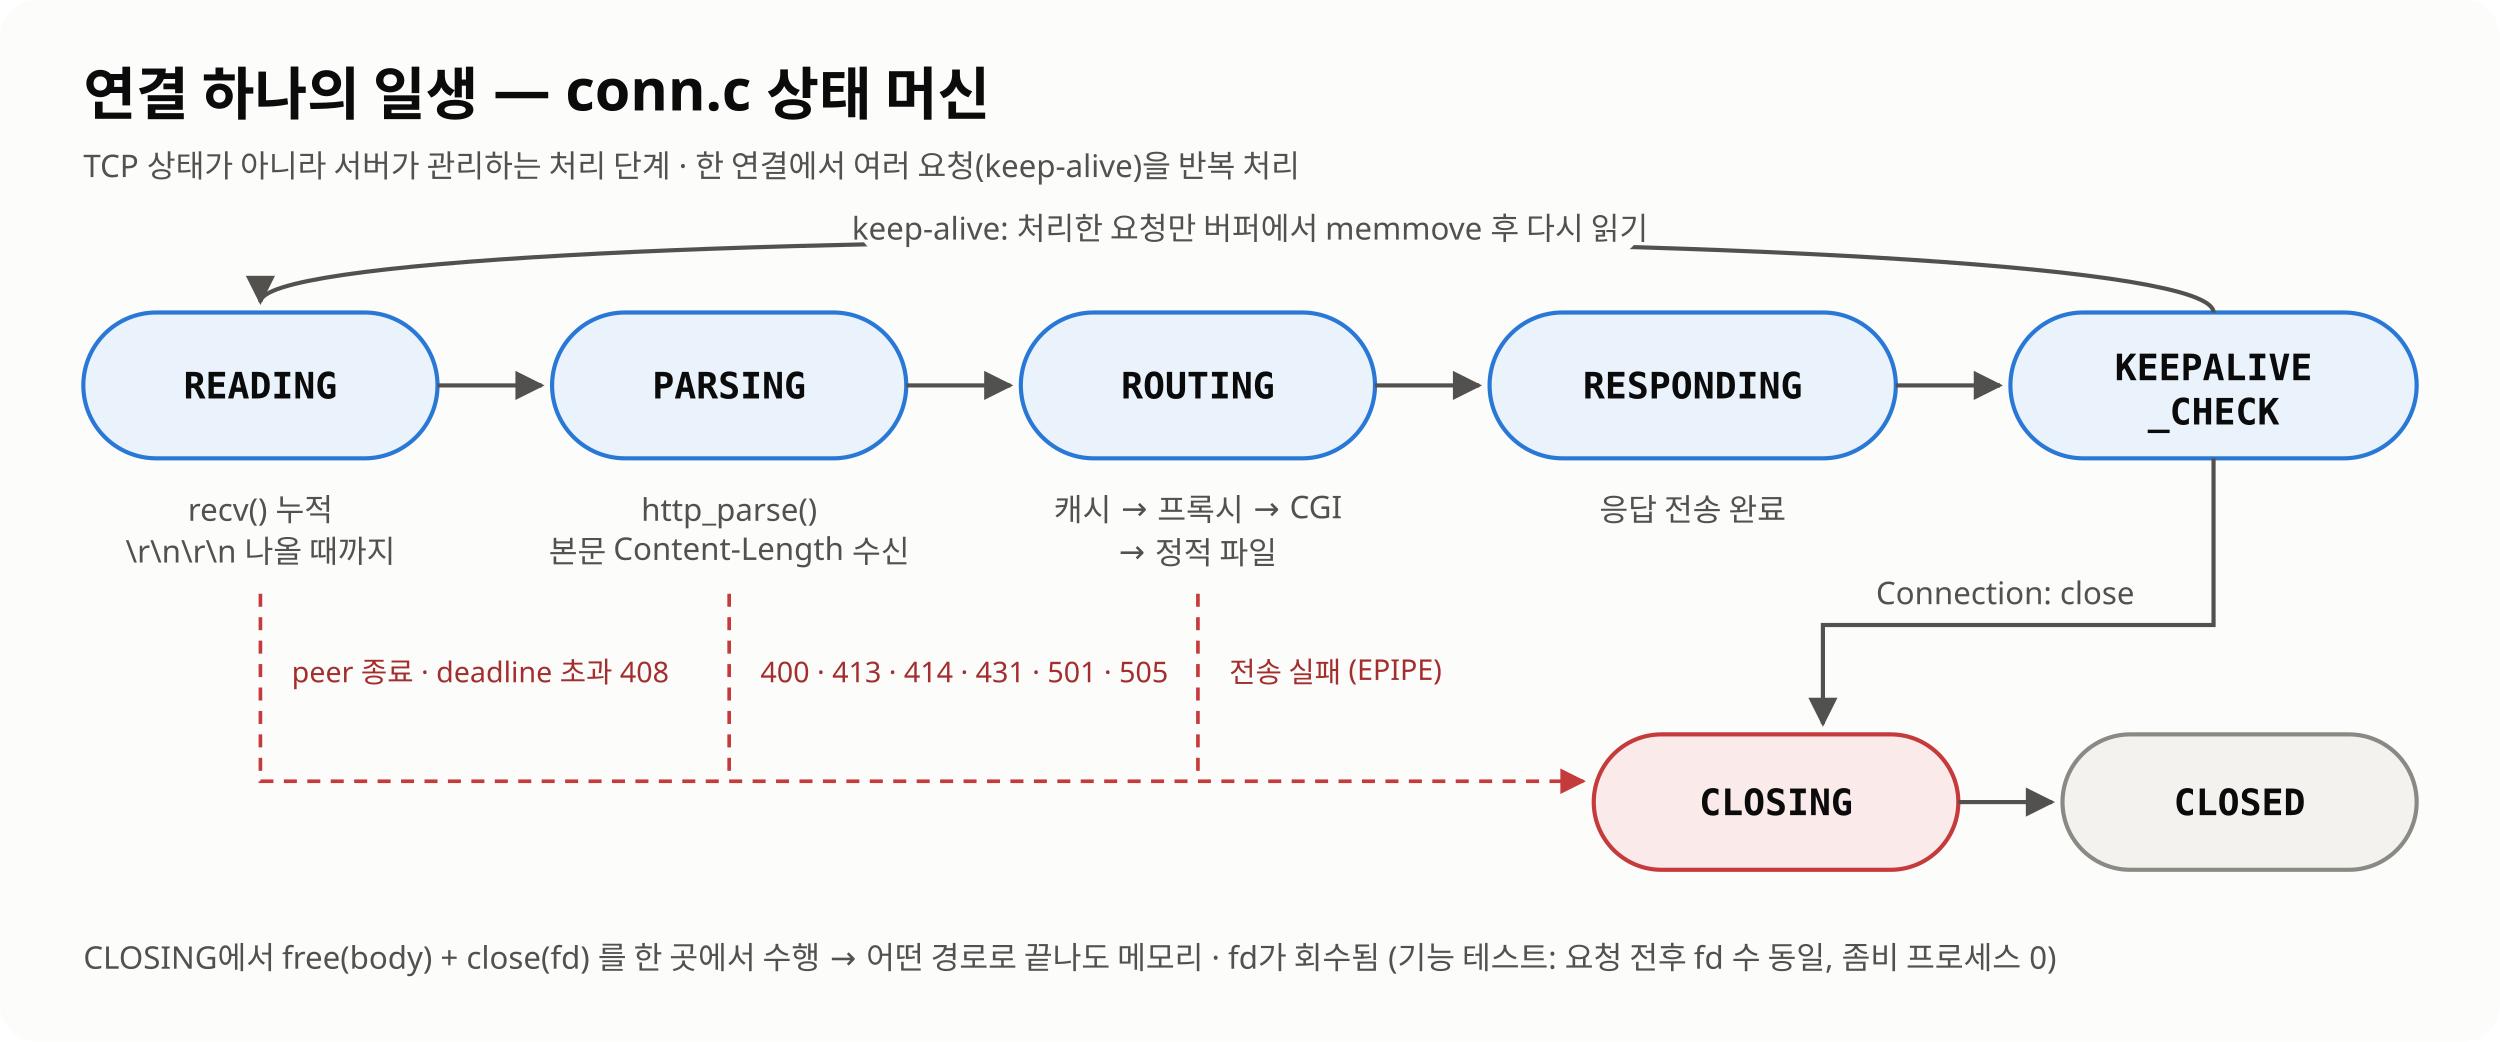
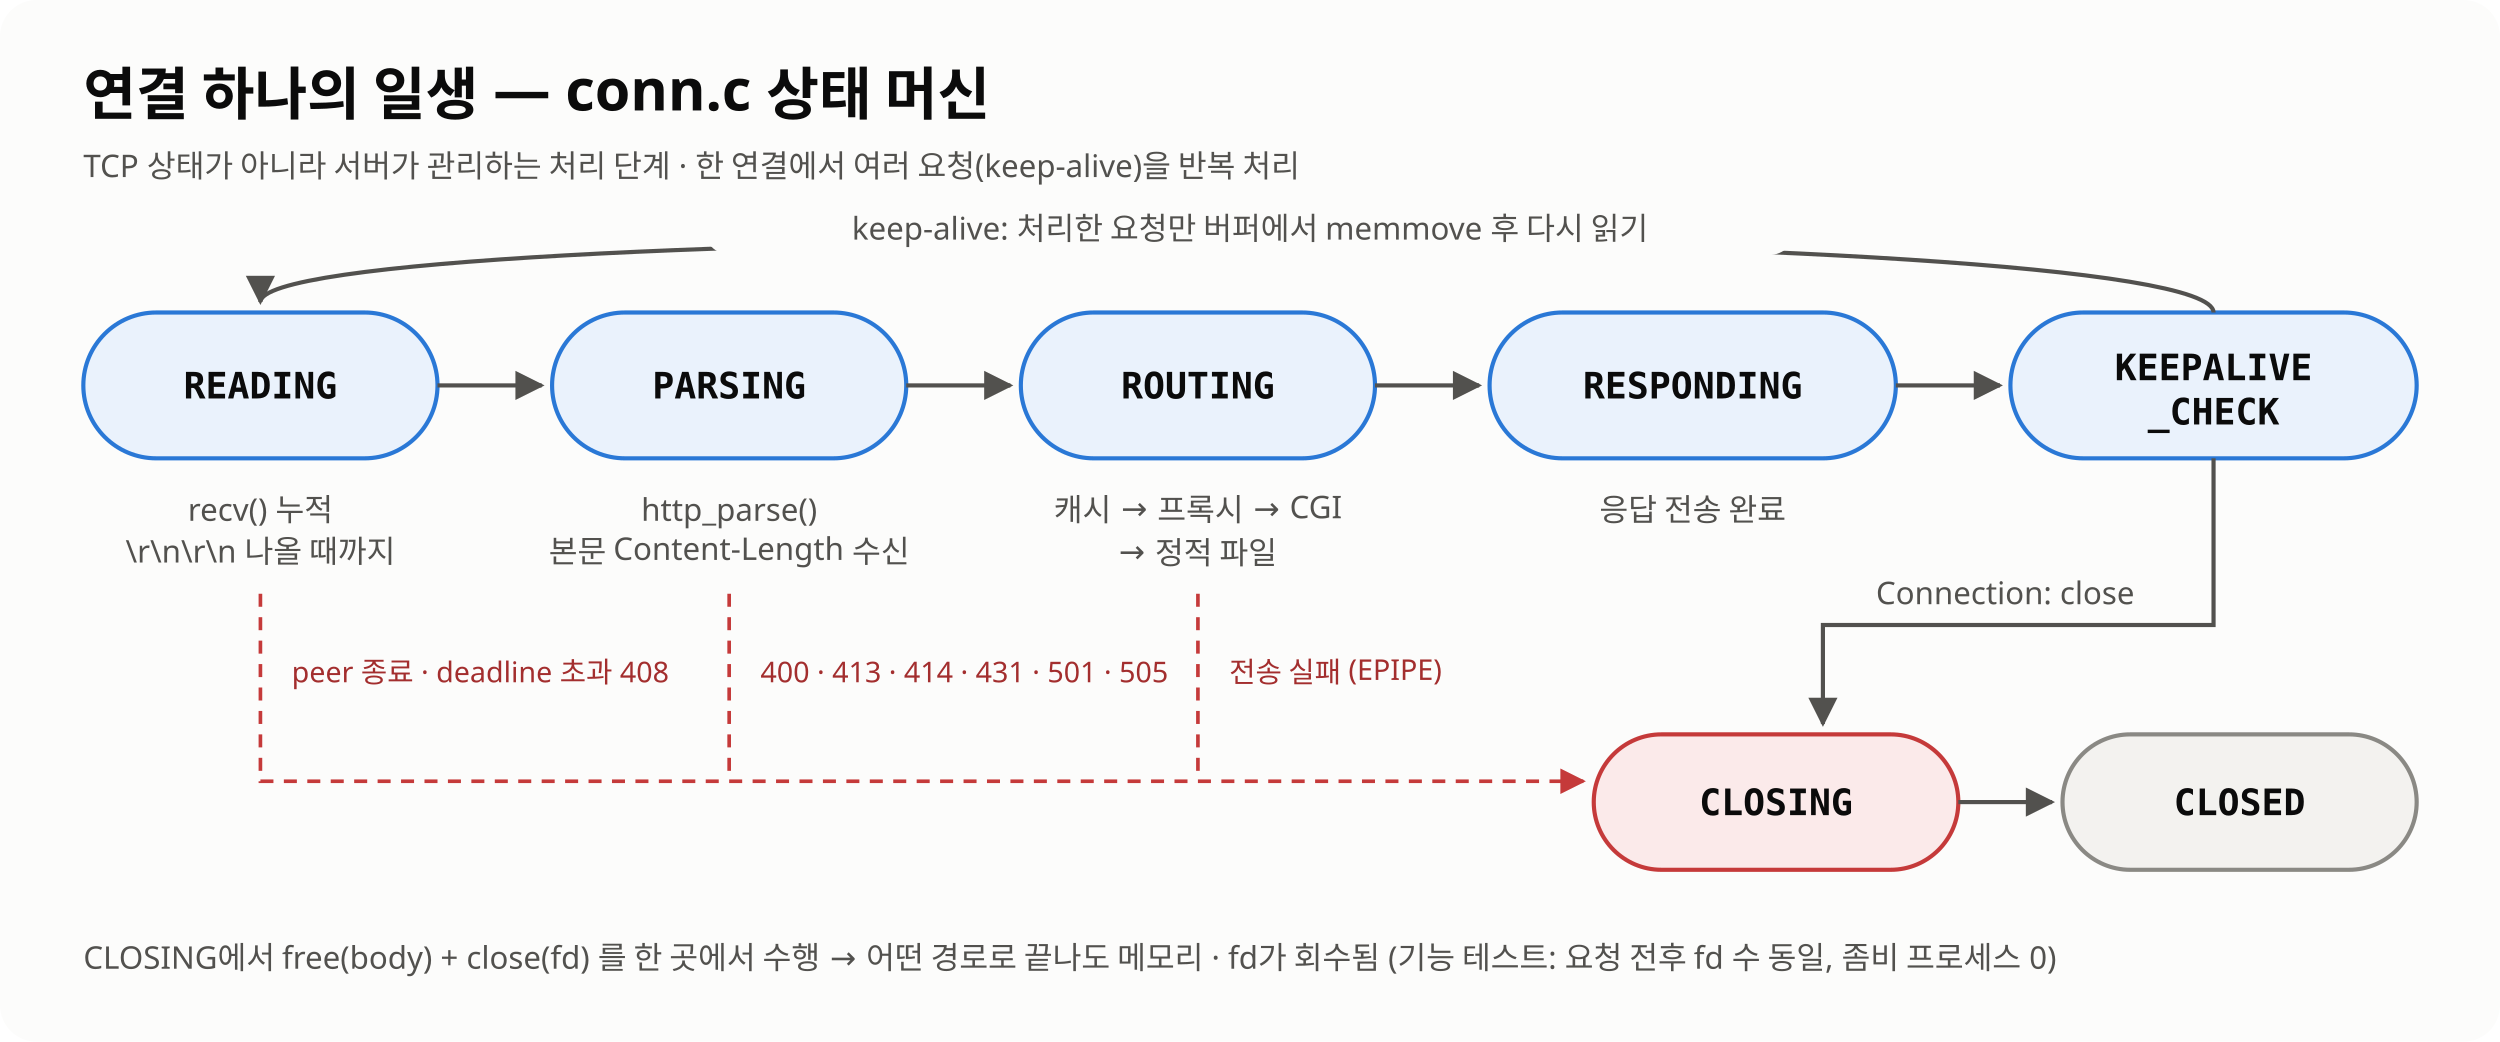
<svg xmlns="http://www.w3.org/2000/svg" viewBox="0 0 960 400" width="960" height="400" font-family="'Apple SD Gothic Neo','Noto Sans KR','Malgun Gothic',sans-serif">
  <defs>
    <marker id="a" viewBox="0 0 10 10" refX="9" refY="5" markerWidth="7" markerHeight="7" orient="auto-start-reverse">
      <path d="M0,0 L10,5 L0,10 z" fill="#52514e" />
    </marker>
    <marker id="r" viewBox="0 0 10 10" refX="9" refY="5" markerWidth="7" markerHeight="7" orient="auto-start-reverse">
      <path d="M0,0 L10,5 L0,10 z" fill="#c53a3a" />
    </marker>
    <style>
      .st{fill:#eaf2fc;stroke:#2a78d6;stroke-width:1.6}
      .t{font-size:14px;font-weight:700;fill:#0b0b0b;font-family:Menlo,Consolas,monospace}
      .s{font-size:12px;fill:#52514e}
      .ln{stroke:#52514e;stroke-width:1.6;fill:none}
      .er{stroke:#c53a3a;stroke-width:1.4;fill:none;stroke-dasharray:5 4}
      .el{font-size:11px;fill:#a32e2e}
    </style>
  </defs>
  <rect width="960" height="400" rx="14" fill="#fcfcfb" />
  <text x="32" y="44" font-size="22" font-weight="800" fill="#0b0b0b">연결 하나의 일생 — conn.c 상태 머신</text>
  <text x="32" y="68" class="s">TCP 상태가 아니라 서버가 관리하는 처리 단계 · 한 연결에서 여러 요청(keep-alive)을 반복 처리</text>
  <rect x="32" y="120" width="136" height="56" rx="28" class="st" />
  <text x="100" y="153" text-anchor="middle" class="t">READING</text>
  <rect x="212" y="120" width="136" height="56" rx="28" class="st" />
  <text x="280" y="153" text-anchor="middle" class="t">PARSING</text>
  <rect x="392" y="120" width="136" height="56" rx="28" class="st" />
  <text x="460" y="153" text-anchor="middle" class="t">ROUTING</text>
  <rect x="572" y="120" width="156" height="56" rx="28" class="st" />
  <text x="650" y="153" text-anchor="middle" class="t">RESPONDING</text>
  <rect x="772" y="120" width="156" height="56" rx="28" class="st" />
  <text x="850" y="146" text-anchor="middle" class="t">KEEPALIVE</text>
  <text x="850" y="163" text-anchor="middle" class="t">_CHECK</text>
  <line x1="168" y1="148" x2="208" y2="148" class="ln" marker-end="url(#a)" />
  <line x1="348" y1="148" x2="388" y2="148" class="ln" marker-end="url(#a)" />
  <line x1="528" y1="148" x2="568" y2="148" class="ln" marker-end="url(#a)" />
  <line x1="728" y1="148" x2="768" y2="148" class="ln" marker-end="url(#a)" />
  <text x="100" y="200" text-anchor="middle" class="s">recv() 누적</text>
  <text x="100" y="216" text-anchor="middle" class="s">\r\n\r\n 나올 때까지</text>
  <text x="280" y="200" text-anchor="middle" class="s">http_parse()</text>
  <text x="280" y="216" text-anchor="middle" class="s">본문 Content-Length 수신</text>
  <text x="460" y="200" text-anchor="middle" class="s">캐시 → 프록시 → CGI</text>
  <text x="460" y="216" text-anchor="middle" class="s">→ 정적 파일</text>
  <text x="650" y="200" text-anchor="middle" class="s">응답 전송 완료</text>
  <path d="M850 120 C850 84, 100 84, 100 116" class="ln" marker-end="url(#a)" />
-   <rect x="330" y="76" width="300" height="22" rx="11" fill="#fcfcfb" />
+   <rect x="270" y="76" width="420" height="22" rx="11" fill="#fcfcfb" />
  <text x="480" y="92" text-anchor="middle" class="s">keep-alive: 처리한 요청만 버퍼에서 memmove 후 다시 읽기</text>
  <rect x="612" y="282" width="140" height="52" rx="26" fill="#fbeaea" stroke="#c53a3a" stroke-width="1.6" />
  <text x="682" y="313" text-anchor="middle" class="t">CLOSING</text>
  <rect x="792" y="282" width="136" height="52" rx="26" fill="#f3f2ef" stroke="#8a8984" stroke-width="1.6" />
  <text x="860" y="313" text-anchor="middle" class="t">CLOSED</text>
  <line x1="752" y1="308" x2="788" y2="308" class="ln" marker-end="url(#a)" />
  <path d="M850 176 L850 240 L700 240 L700 278" class="ln" marker-end="url(#a)" />
  <text x="770" y="232" text-anchor="middle" class="s">Connection: close</text>
  <path d="M100 228 L100 300 L608 300" class="er" marker-end="url(#r)" />
  <path d="M280 228 L280 300" class="er" />
  <path d="M460 228 L460 300" class="er" />
  <text x="112" y="262" class="el">peer 종료 · deadline 초과 408</text>
  <text x="292" y="262" class="el">400 · 413 · 414 · 431 · 501 · 505</text>
  <text x="472" y="262" class="el">전송 실패 (EPIPE)</text>
  <text x="32" y="372" class="s">CLOSING에서 free(body) + close(fd) 를 한 곳에서 수행 → 어떤 경로로 끝나도 메모리 · fd가 회수됨 (기능 테스트: 요청 전후 fd 수 동일, 좀비 프로세스 0)</text>
</svg>
